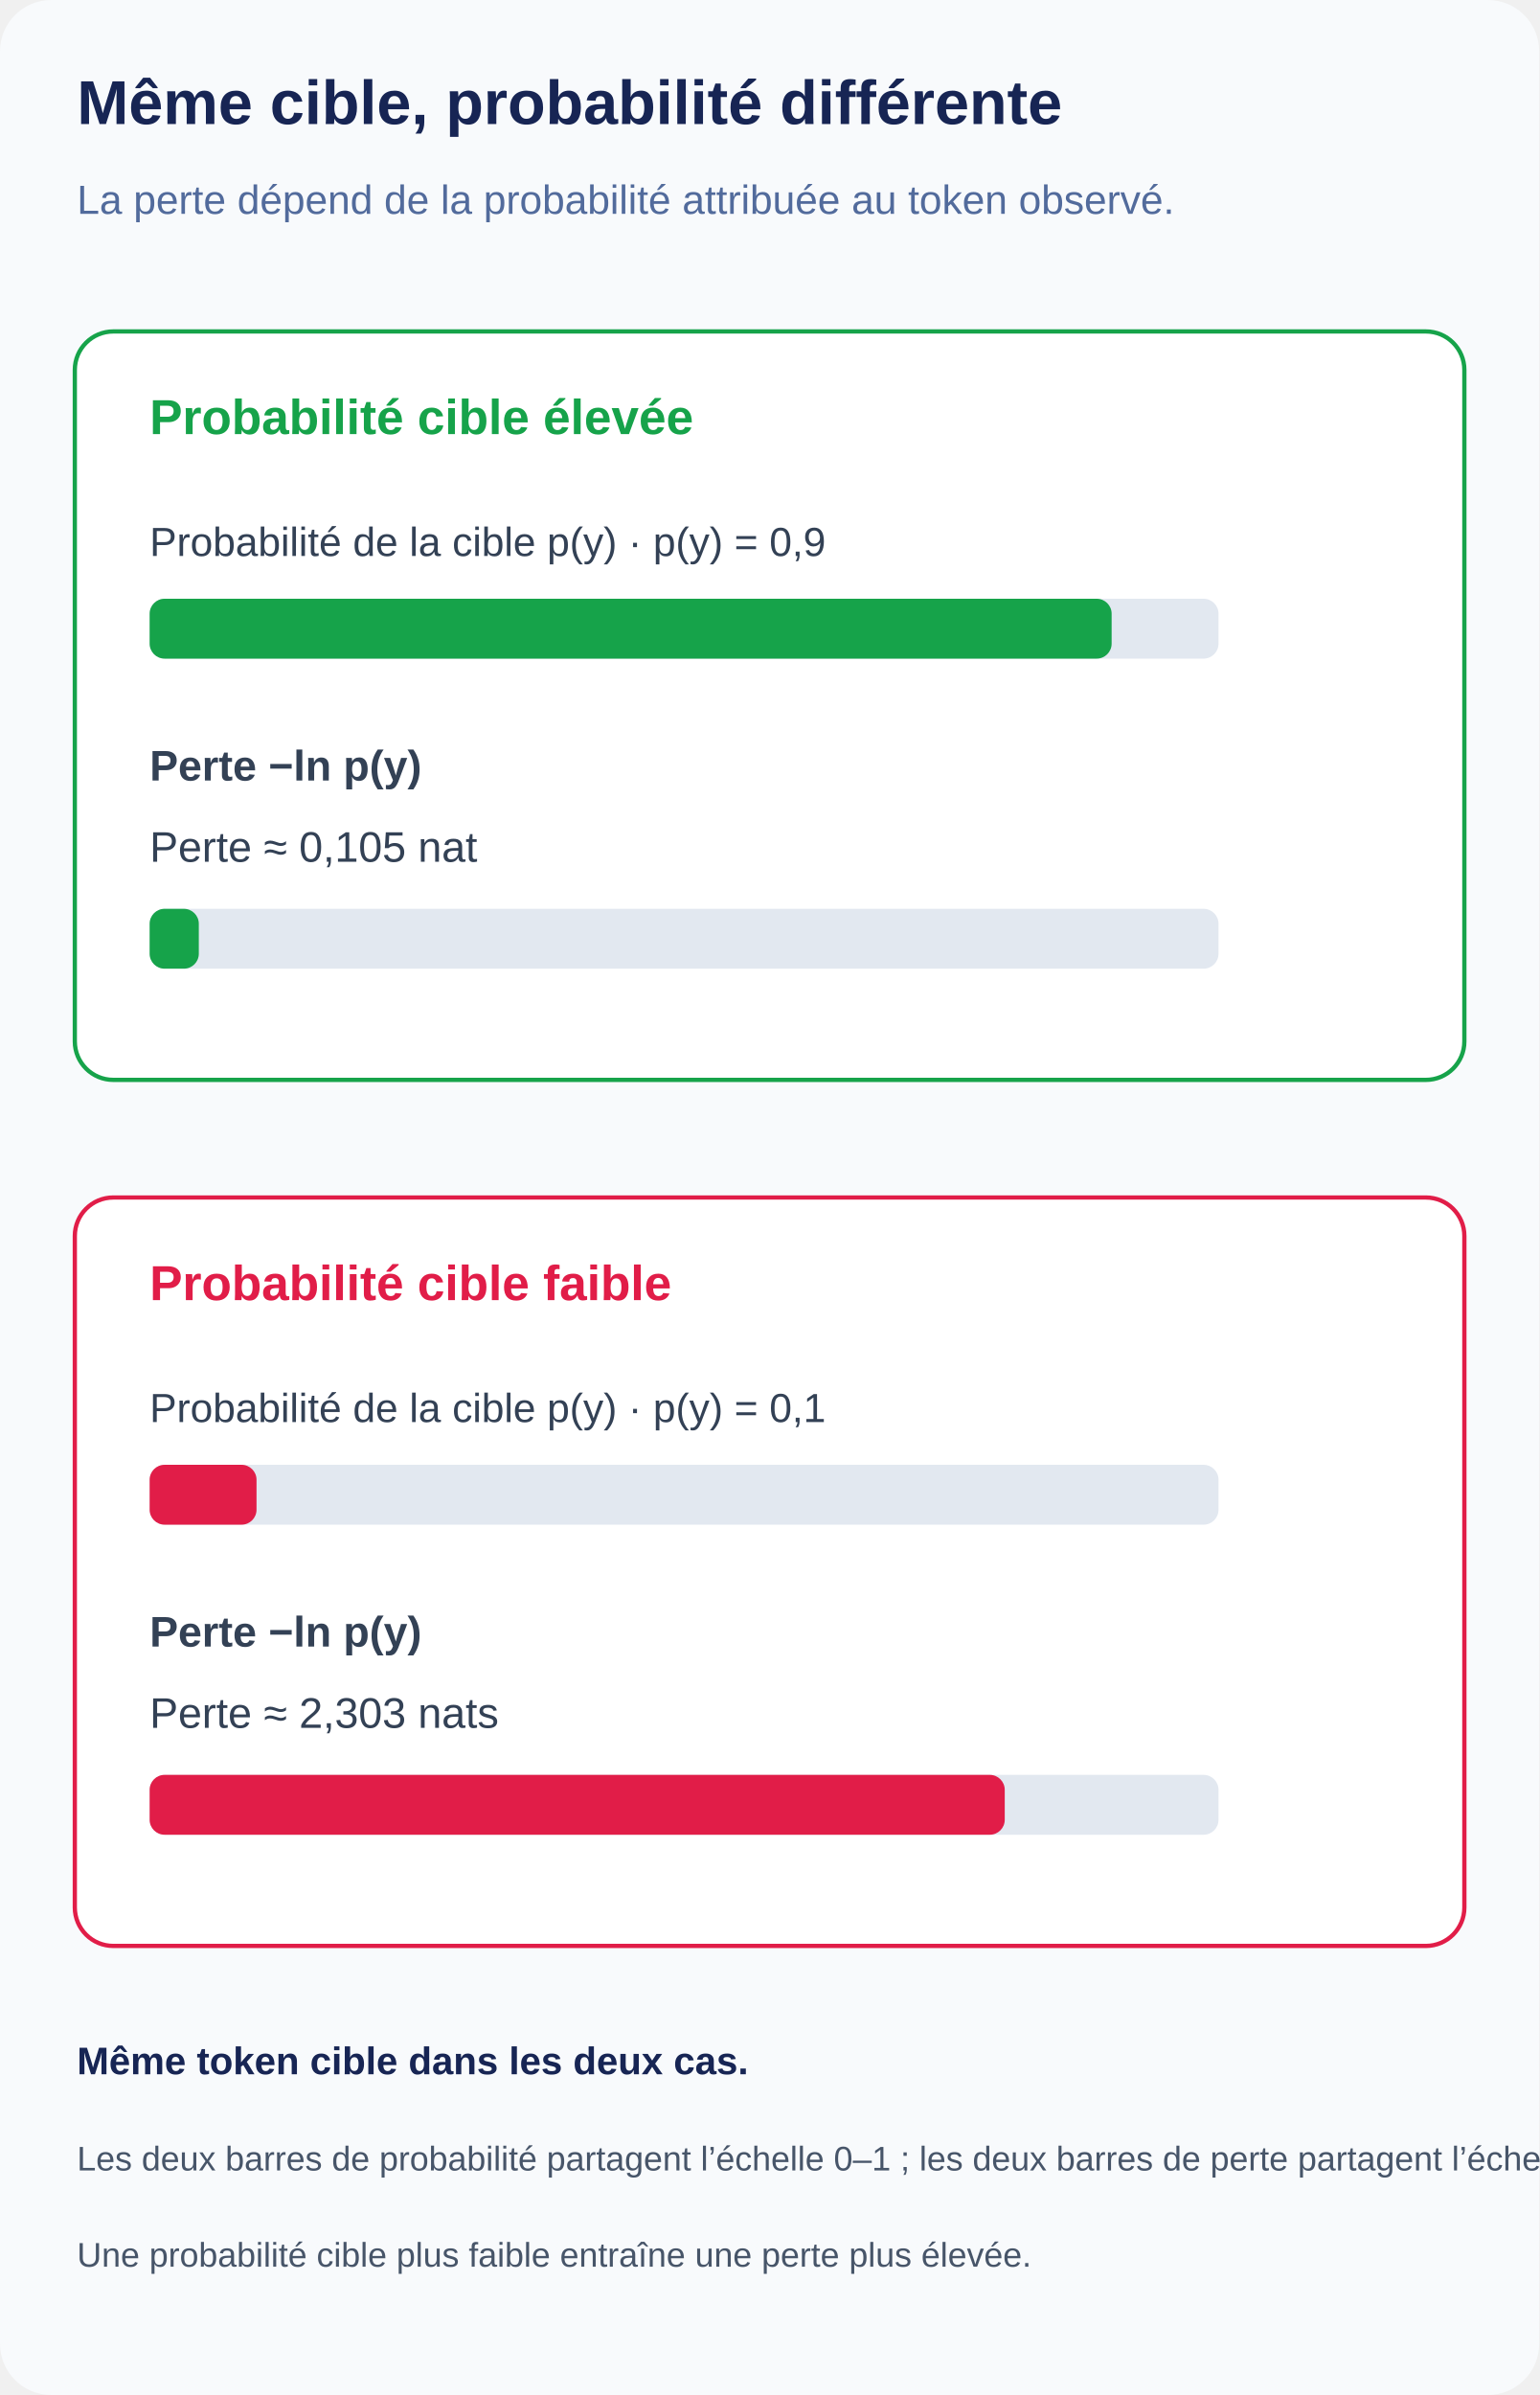
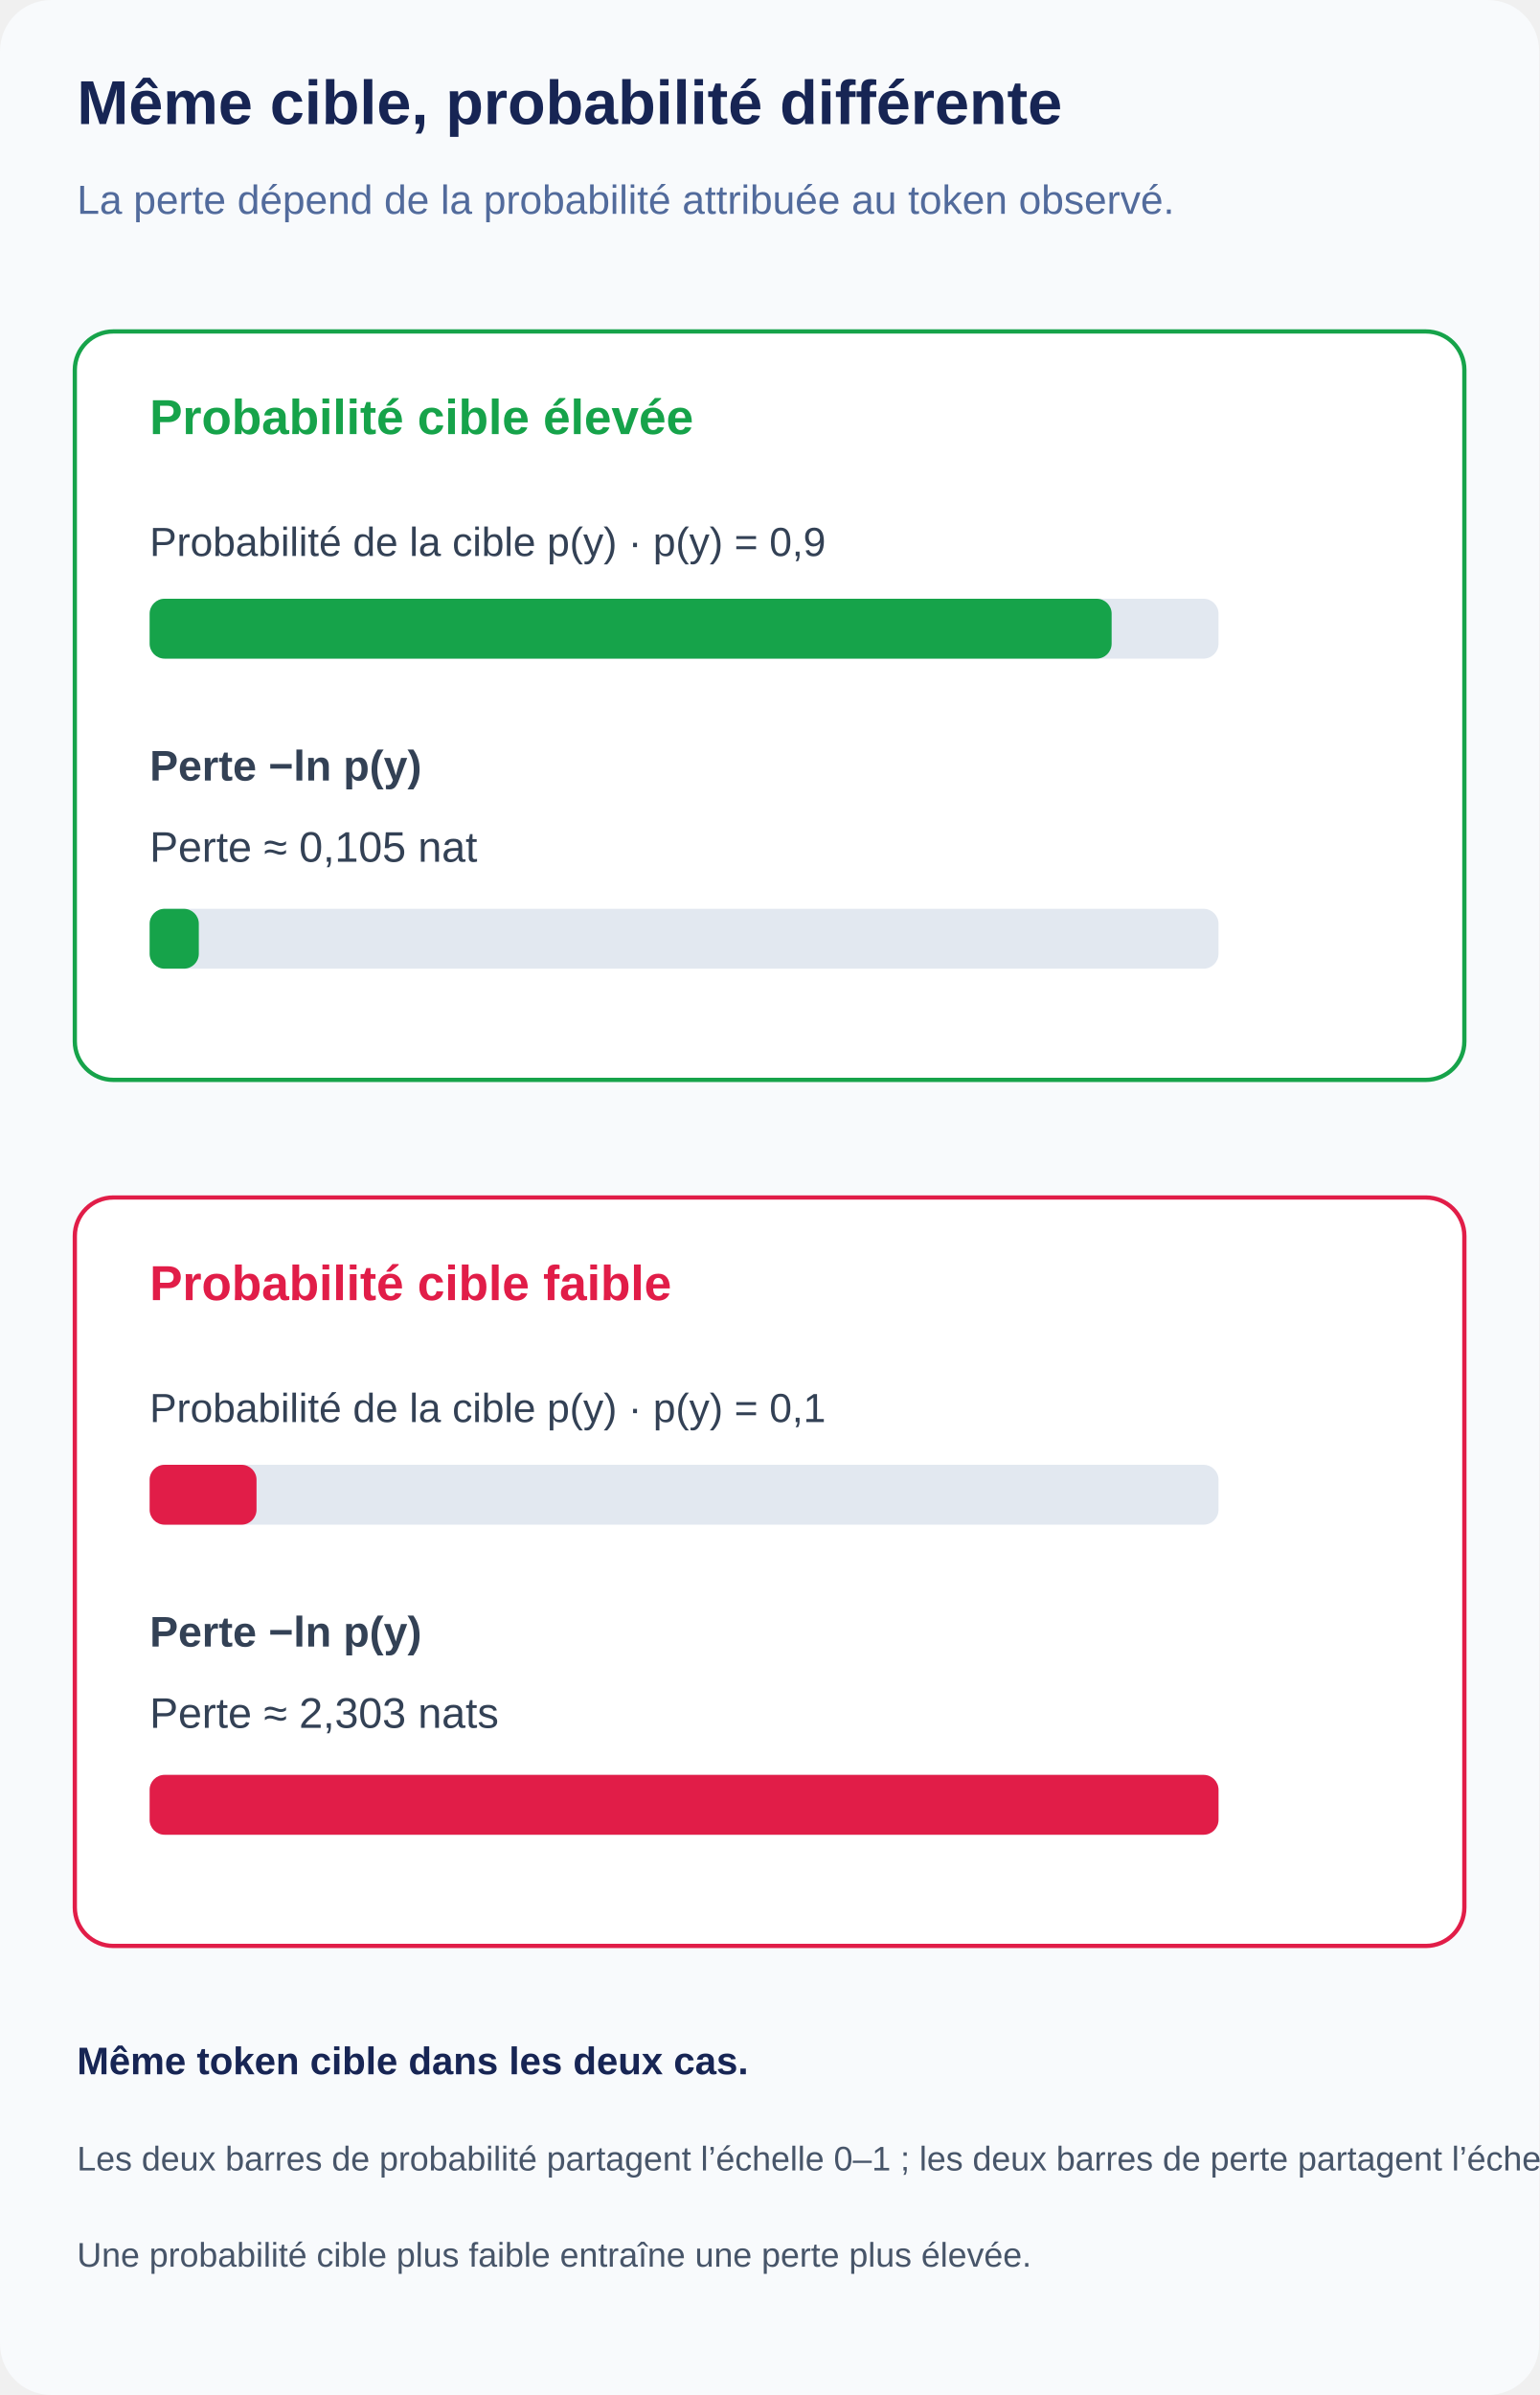
<svg xmlns="http://www.w3.org/2000/svg" width="720" height="1120" viewBox="0 0 720 1120" role="img" aria-labelledby="title desc">
  <rect width="720" height="1120" rx="24" fill="#f8fafc" />
  <text x="36" y="58" font-family="Arial,sans-serif" font-size="29" font-weight="700" fill="#172554">Même cible, probabilité différente</text>
  <text x="36" y="100" font-family="Arial,sans-serif" font-size="19" fill="#526b9c">La perte dépend de la probabilité attribuée au token observé.</text>
  <rect x="35" y="155" width="650" height="350" rx="18" fill="#fff" stroke="#16a34a" stroke-width="2" />
  <text x="70" y="203" font-family="Arial,sans-serif" font-size="23" font-weight="700" fill="#16a34a">Probabilité cible élevée</text>
  <text x="70" y="260" font-family="Arial,sans-serif" font-size="19" fill="#334155">Probabilité de la cible p(y) · p(y) = 0,9</text>
  <rect x="70" y="280" width="500" height="28" rx="7" fill="#e2e8f0" />
  <rect x="70" y="280" width="450" height="28" rx="7" fill="#16a34a" />
  <text x="70" y="365" font-family="Arial,sans-serif" font-size="20" font-weight="700" fill="#334155">Perte −ln p(y)</text>
  <text x="70" y="403" font-family="Arial,sans-serif" font-size="20" fill="#334155">Perte ≈ 0,105 nat</text>
  <rect x="70" y="425" width="500" height="28" rx="7" fill="#e2e8f0" />
  <rect x="70" y="425" width="23" height="28" rx="7" fill="#16a34a" />
  <rect x="35" y="560" width="650" height="350" rx="18" fill="#fff" stroke="#e11d48" stroke-width="2" />
  <text x="70" y="608" font-family="Arial,sans-serif" font-size="23" font-weight="700" fill="#e11d48">Probabilité cible faible</text>
  <text x="70" y="665" font-family="Arial,sans-serif" font-size="19" fill="#334155">Probabilité de la cible p(y) · p(y) = 0,1</text>
  <rect x="70" y="685" width="500" height="28" rx="7" fill="#e2e8f0" />
  <rect x="70" y="685" width="50" height="28" rx="7" fill="#e11d48" />
  <text x="70" y="770" font-family="Arial,sans-serif" font-size="20" font-weight="700" fill="#334155">Perte −ln p(y)</text>
  <text x="70" y="808" font-family="Arial,sans-serif" font-size="20" fill="#334155">Perte ≈ 2,303 nats</text>
  <rect x="70" y="830" width="500" height="28" rx="7" fill="#e2e8f0" />
-   <rect x="70" y="830" width="400" height="28" rx="7" fill="#e11d48" />
+   <rect x="70" y="830" width="500" height="28" rx="7" fill="#e11d48" />
  <text x="36" y="970" font-family="Arial,sans-serif" font-size="18" font-weight="700" fill="#172554">Même token cible dans les deux cas.</text>
  <text x="36" y="1015" font-family="Arial,sans-serif" font-size="16" fill="#475569">Les deux barres de probabilité partagent l’échelle 0–1 ; les deux barres de perte partagent l’échelle 0–2,303 nats.</text>
  <text x="36" y="1060" font-family="Arial,sans-serif" font-size="16" fill="#475569">Une probabilité cible plus faible entraîne une perte plus élevée.</text>
</svg>
